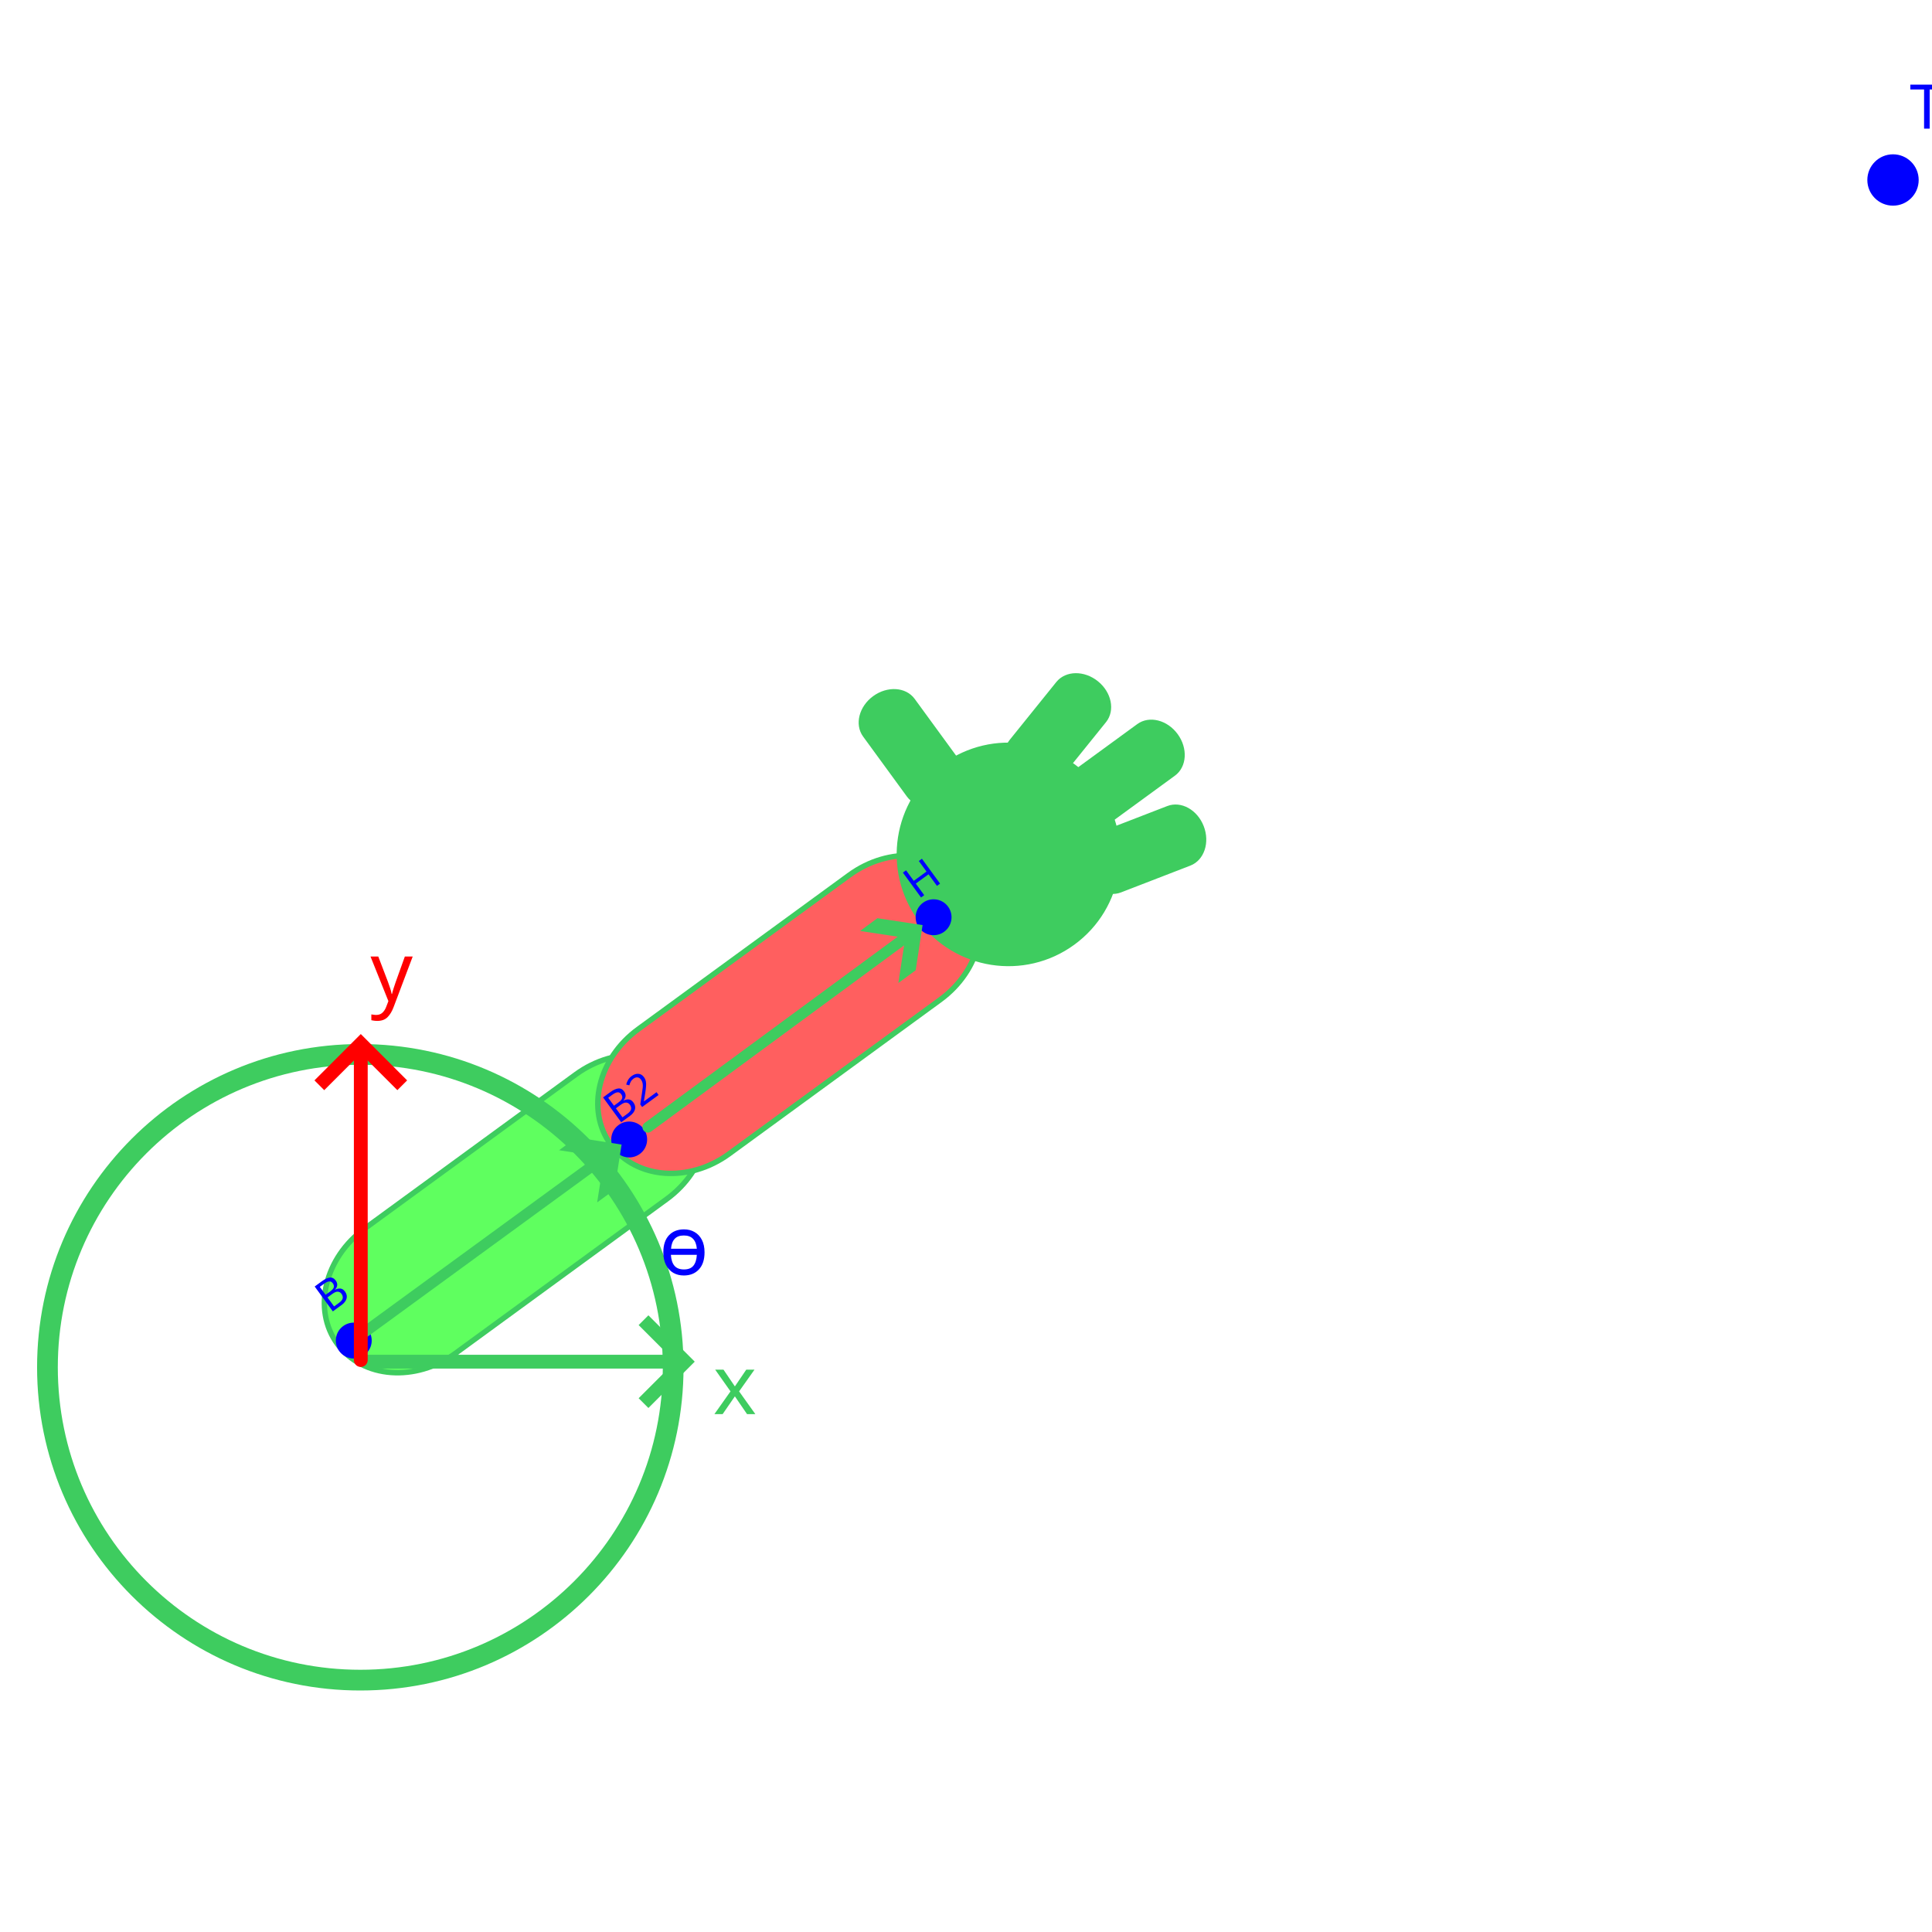
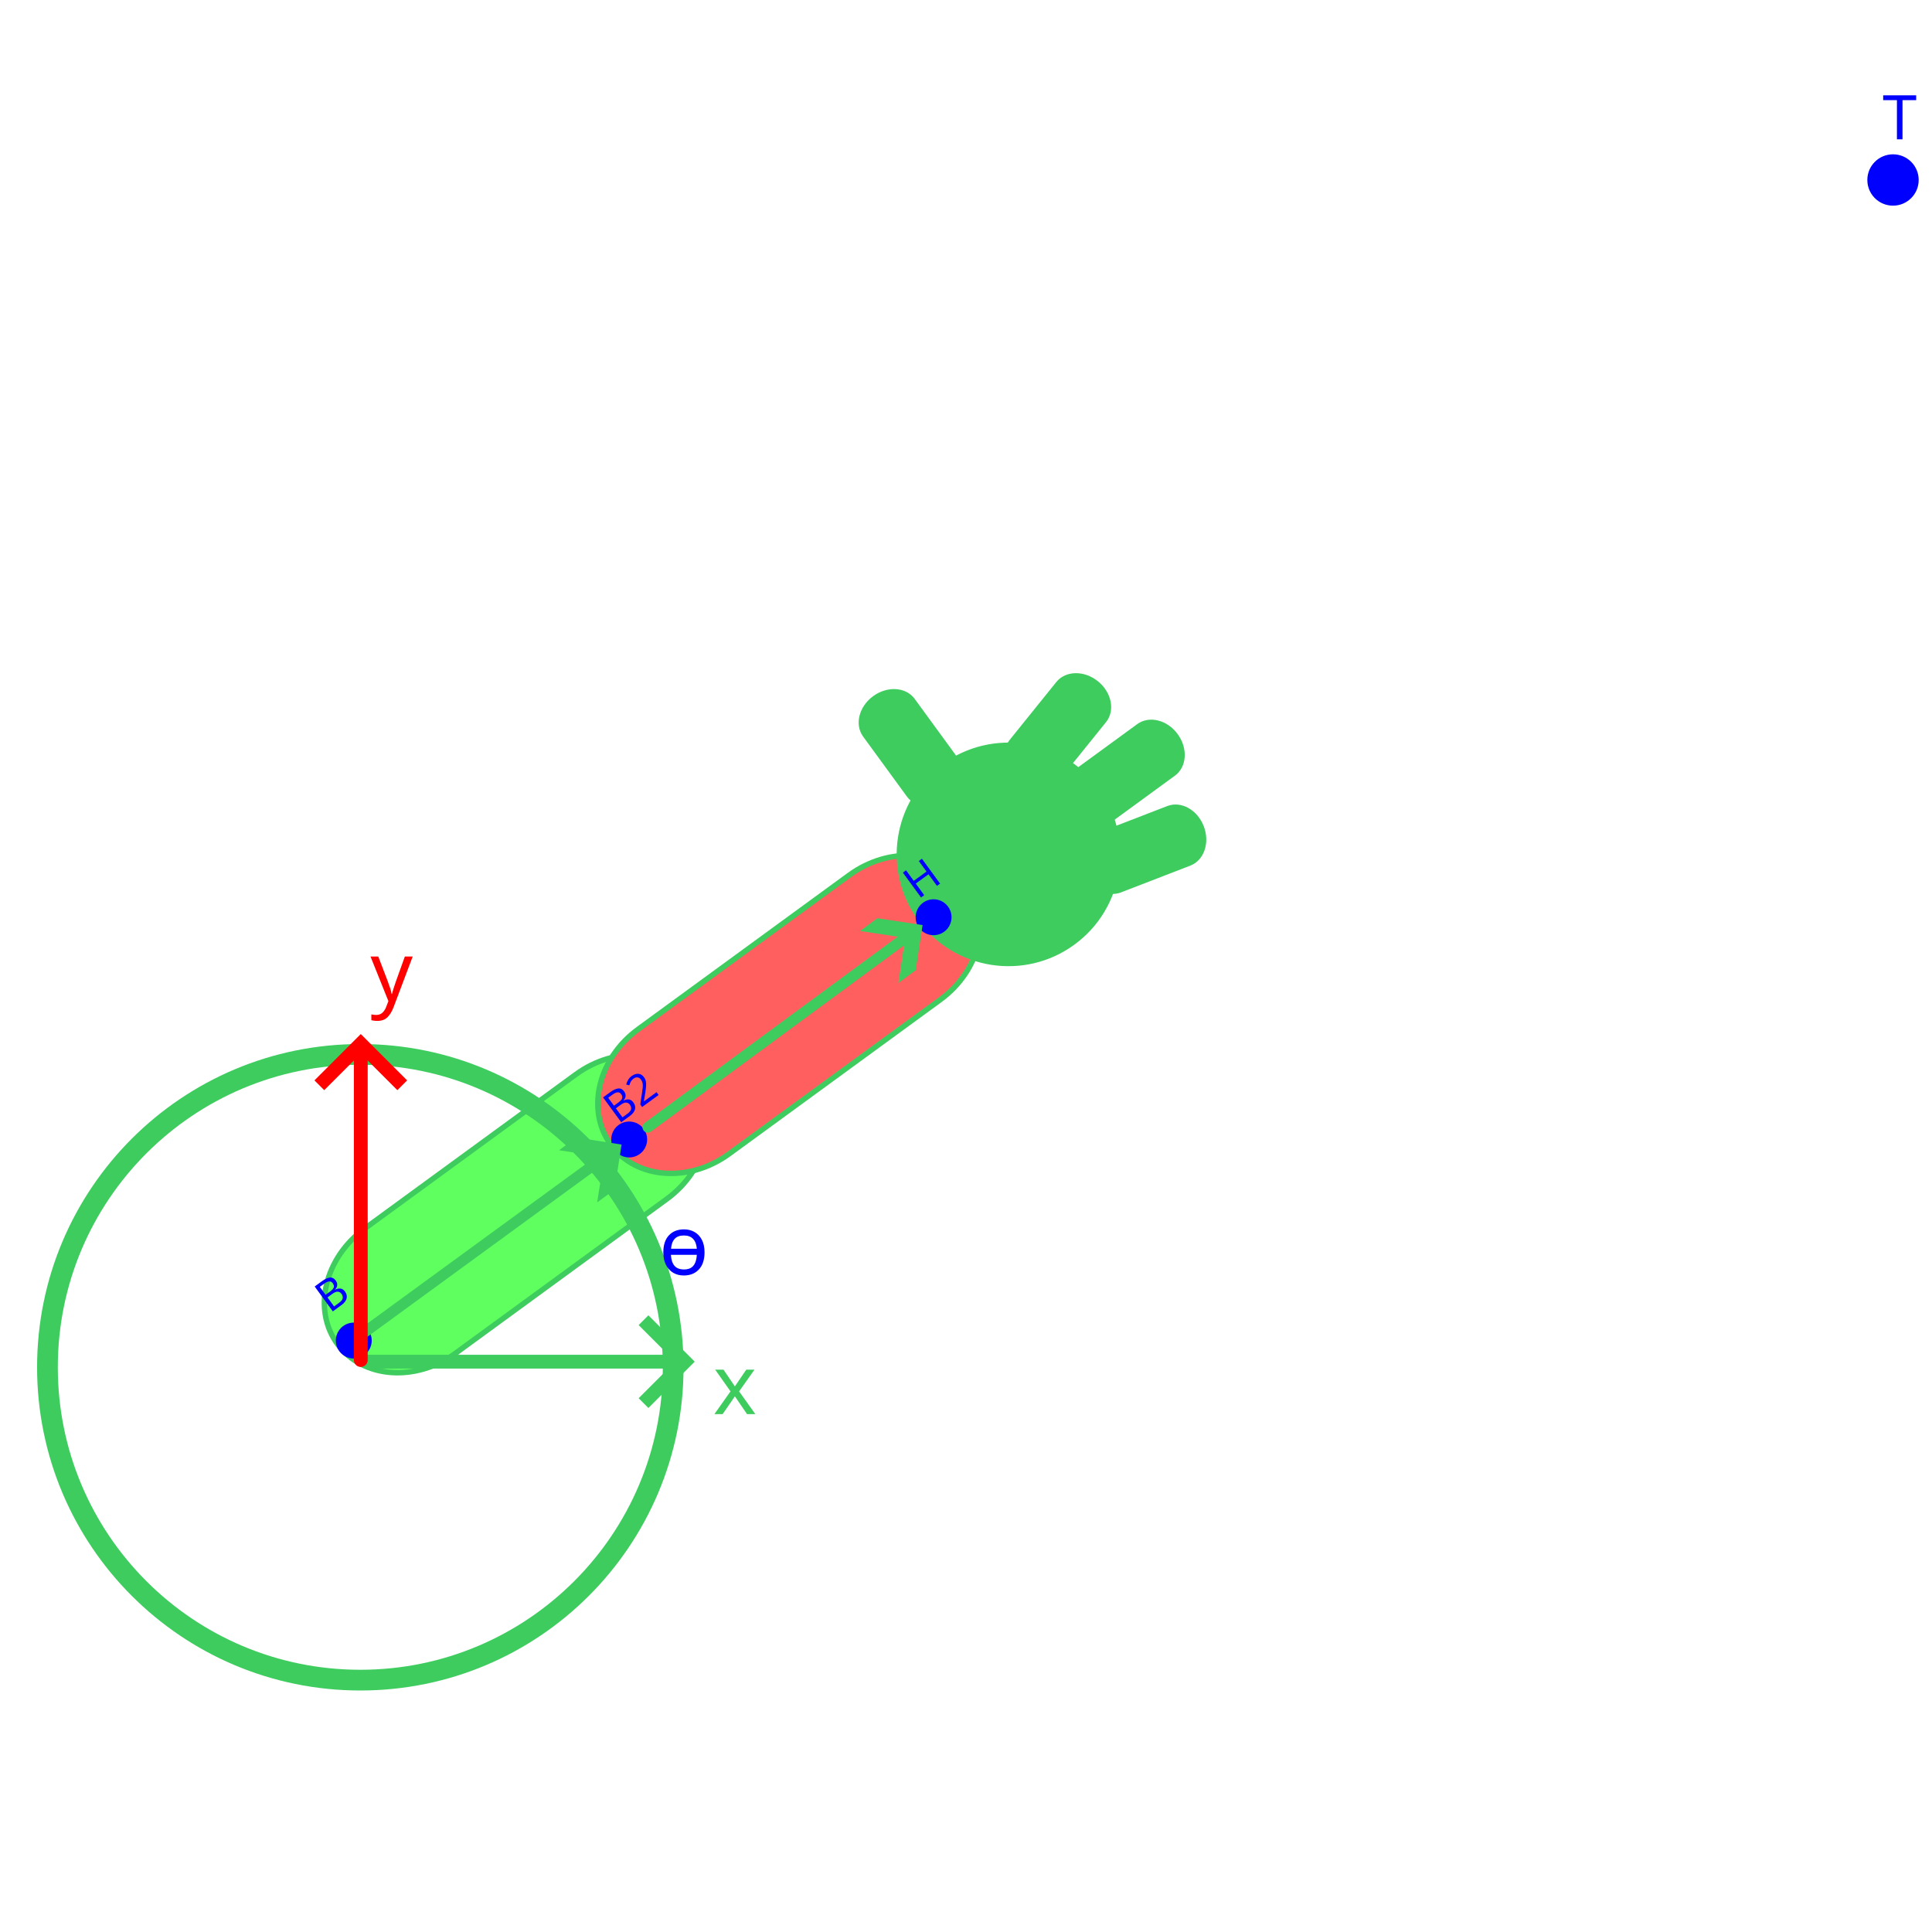
<svg xmlns="http://www.w3.org/2000/svg" width="400" height="400" viewBox="0 0 400 400" version="1.1" id="svg1" xml:space="preserve">
  <defs id="defs1">
    <marker style="overflow:visible" id="ArrowWide" refX="0" refY="0" orient="auto-start-reverse" markerWidth="1" markerHeight="1" viewBox="0 0 1 1" preserveAspectRatio="xMidYMid">
      <path style="fill:none;stroke:context-stroke;stroke-width:1;stroke-linecap:butt" d="M 3,-3 0,0 3,3" transform="rotate(180,0.125,0)" id="path5" />
    </marker>
    <marker style="overflow:visible" id="ArrowWide-7" refX="0" refY="0" orient="auto-start-reverse" markerWidth="1" markerHeight="1" viewBox="0 0 1 1" preserveAspectRatio="xMidYMid">
      <path style="fill:none;stroke:context-stroke;stroke-width:1;stroke-linecap:butt" d="M 3,-3 0,0 3,3" transform="rotate(180,0.125,0)" id="path5-5" />
    </marker>
  </defs>
  <g id="layer1">
    <circle style="fill:#0000ff;fill-opacity:1;stroke-width:1.097;stroke-linecap:round;stroke-linejoin:round;paint-order:stroke fill markers" id="path2" cx="391.928" cy="37.264" r="5.316" />
    <g id="path6" transform="matrix(1.063228,0,0,1.063228,72.95943,-95.63993)" style="display:none">
      <path style="color:#000000;fill:#3ecc5f;stroke-linecap:round;stroke-linejoin:round;-inkscape-stroke:none;paint-order:stroke fill markers" d="M 296.926,125.896 2.42,353.424 a 1.5,1.5 0 0 0 -0.271,2.104 1.5,1.5 0 0 0 2.105,0.27 L 298.76,128.271 a 1.5,1.5 0 0 0 0.27,-2.105 1.5,1.5 0 0 0 -2.104,-0.27 z" id="path8" />
      <path style="color:#000000;fill:#3ecc5f;stroke-linecap:round;stroke-linejoin:round;-inkscape-stroke:none;paint-order:stroke fill markers" d="M 3.336,354.611 297.843,127.084" id="path9" />
      <g id="g7">
        <path style="color:#000000;fill:#3ecc5f;fill-rule:evenodd;-inkscape-stroke:none" d="m 300.217,125.25 -1.62,12.624 -4.748,3.668 1.62,-12.624 -12.624,-1.62 4.748,-3.668 z" id="path7" />
      </g>
    </g>
-     <text xml:space="preserve" style="font-size:12.759px;font-family:Ubuntu;-inkscape-font-specification:Ubuntu;fill:#0000ff;fill-opacity:1;stroke:none;stroke-width:3.19;stroke-linecap:round;stroke-linejoin:round;stroke-opacity:1;paint-order:stroke fill markers" x="395.39" y="26.631" id="text9-2-0">
-       <tspan id="tspan9-9-6" x="395.39" y="26.631" style="stroke-width:3.19">T</tspan>
+     <text xml:space="preserve" style="font-size:12.759px;font-family:Ubuntu;-inkscape-font-specification:Ubuntu;fill:#0000ff;fill-opacity:1;stroke:none;stroke-width:3.19;stroke-linecap:round;stroke-linejoin:round;stroke-opacity:1;paint-order:stroke fill markers" x="389.77" y="28.842" id="text9-2-0">
+       <tspan id="tspan9-9-6" x="389.77" y="28.842" style="stroke-width:3.19">T</tspan>
    </text>
    <g id="g1" style="display:inline" transform="rotate(-36.13268,100.9182,478.2451)">
      <rect style="fill:#5fff5f;fill-opacity:1;stroke:#3ecc5f;stroke-width:2.247;stroke-linecap:round;stroke-linejoin:round;paint-order:stroke fill markers" id="rect1" width="30.814" height="90.324" x="283.004" y="-284.64" rx="15.407" ry="18.107" transform="rotate(90)" />
      <circle style="fill:#0000ff;fill-opacity:1;stroke-width:0.767;stroke-linecap:round;stroke-linejoin:round;paint-order:stroke fill markers" id="path2-0" cx="196.908" cy="299.834" r="3.716" />
      <rect style="fill:#ff5f5f;fill-opacity:1;stroke:#3ecc5f;stroke-width:2.247;stroke-linecap:round;stroke-linejoin:round;paint-order:stroke fill markers" id="rect1-7" width="30.814" height="90.324" x="283.057" y="-354.693" rx="15.407" ry="18.107" transform="rotate(90)" />
      <rect style="fill:#3ecc5f;stroke:#3ecc5f;stroke-width:0.762;stroke-linecap:round;stroke-linejoin:round;paint-order:stroke fill markers" id="rect1-7-6" width="12.462" height="25.687" x="-368.66" y="-281.552" rx="6.231" ry="5.149" transform="scale(-1)" />
      <rect style="fill:#3ecc5f;stroke:#3ecc5f;stroke-width:0.762;stroke-linecap:round;stroke-linejoin:round;paint-order:stroke fill markers" id="rect1-7-6-9" width="12.462" height="25.687" x="-381.116" y="289.489" rx="6.231" ry="5.149" transform="rotate(-105)" />
      <rect style="fill:#3ecc5f;stroke:#3ecc5f;stroke-width:0.762;stroke-linecap:round;stroke-linejoin:round;paint-order:stroke fill markers" id="rect1-7-6-9-3" width="12.462" height="25.687" x="-305.245" y="382.647" rx="6.231" ry="5.149" transform="rotate(-90)" />
      <rect style="fill:#3ecc5f;stroke:#3ecc5f;stroke-width:0.762;stroke-linecap:round;stroke-linejoin:round;paint-order:stroke fill markers" id="rect1-7-6-9-3-2" width="12.462" height="25.687" x="-208.997" y="444.27" rx="6.231" ry="5.149" transform="rotate(-75)" />
      <circle style="fill:#3ecc5f;stroke:#3ecc5f;stroke-width:2.286;stroke-linecap:round;stroke-linejoin:round;paint-order:stroke fill markers" id="path1" cx="298.464" cy="-365.735" r="22" transform="rotate(90)" />
      <circle style="fill:#0000ff;fill-opacity:1;stroke-width:0.767;stroke-linecap:round;stroke-linejoin:round;paint-order:stroke fill markers" id="path2-2" cx="267.51" cy="299.834" r="3.716" />
      <circle style="fill:#0000ff;fill-opacity:1;stroke-width:0.767;stroke-linecap:round;stroke-linejoin:round;paint-order:stroke fill markers" id="path2-2-7" cx="345.544" cy="299.834" r="3.716" />
      <text xml:space="preserve" style="font-size:8.918px;font-family:Ubuntu;-inkscape-font-specification:Ubuntu;fill:#0000ff;fill-opacity:1;stroke:none;stroke-width:2.23;stroke-linecap:round;stroke-linejoin:round;stroke-opacity:1;paint-order:stroke fill markers" x="267.421" y="295.984" id="text9-2-0-9">
        <tspan id="tspan9-9-6-2" x="267.421" y="295.984" style="stroke-width:2.23">B2</tspan>
      </text>
      <text xml:space="preserve" style="font-size:8.918px;font-family:Ubuntu;-inkscape-font-specification:Ubuntu;fill:#0000ff;fill-opacity:1;stroke:none;stroke-width:2.23;stroke-linecap:round;stroke-linejoin:round;stroke-opacity:1;paint-order:stroke fill markers" x="345" y="295" id="text9-2-0-9-2">
        <tspan id="tspan9-9-6-2-9" x="345" y="295" style="stroke-width:2.23">H</tspan>
      </text>
      <text xml:space="preserve" style="font-size:8.918px;font-family:Ubuntu;-inkscape-font-specification:Ubuntu;fill:#0000ff;fill-opacity:1;stroke:none;stroke-width:2.23;stroke-linecap:round;stroke-linejoin:round;stroke-opacity:1;paint-order:stroke fill markers" x="196.114" y="292.402" id="text9-2-0-8">
        <tspan id="tspan9-9-6-7" x="196.114" y="292.402" style="stroke-width:2.23">B</tspan>
      </text>
      <g id="path10" transform="matrix(0.7431815,0,0,0.7431815,193.1918,36.00424)">
        <path style="color:#000000;fill:#3ecc5f;stroke-linecap:round;stroke-linejoin:round;-inkscape-stroke:none;paint-order:stroke fill markers" d="m 8.676,353.395 a 1.5,1.5 0 0 0 -1.5,1.5 1.5,1.5 0 0 0 1.5,1.5 H 94.459 a 1.5,1.5 0 0 0 1.5,-1.5 1.5,1.5 0 0 0 -1.5,-1.5 z" id="path13" />
        <path style="color:#000000;fill:#0000ff;stroke-linecap:round;stroke-linejoin:round;-inkscape-stroke:none;paint-order:stroke fill markers" d="M 8.676,354.895 H 94.459" id="path14" />
        <g id="g12">
          <path style="color:#000000;fill:#3ecc5f;fill-rule:evenodd;-inkscape-stroke:none" d="m 97.459,354.895 -9,9 h -6 l 9,-9 -9,-9 h 6 z" id="path12" />
        </g>
      </g>
      <g id="path10-6" transform="matrix(0.7431815,0,0,0.7431815,193.1918,36.00424)">
        <path style="color:#000000;fill:#3ecc5f;stroke-linecap:round;stroke-linejoin:round;-inkscape-stroke:none;paint-order:stroke fill markers" d="m 198.23,353.467 -92.02,0.346 a 1.5,1.5 0 0 0 -1.494,1.506 1.5,1.5 0 0 0 1.506,1.494 l 92.02,-0.346 a 1.5,1.5 0 0 0 1.494,-1.506 1.5,1.5 0 0 0 -1.506,-1.494 z" id="path16" />
        <path style="color:#000000;fill:#0000ff;stroke-linecap:round;stroke-linejoin:round;-inkscape-stroke:none;paint-order:stroke fill markers" d="m 106.217,355.313 92.019,-0.346" id="path17" />
        <g id="g15">
          <path style="color:#000000;fill:#3ecc5f;fill-rule:evenodd;-inkscape-stroke:none" d="m 201.236,354.955 -8.966,9.034 -6,0.023 8.966,-9.034 -9.034,-8.966 6,-0.023 z" id="path15" />
        </g>
      </g>
    </g>
    <circle style="fill:none;stroke:#3ecc5f;stroke-width:4.292;stroke-linecap:round;stroke-linejoin:round;paint-order:stroke fill markers" id="path3" cx="74.598" cy="283.079" r="64.775" />
    <path style="fill:none;stroke:#3ecc5f;stroke-width:2.861;stroke-linecap:round;stroke-linejoin:round;stroke-dasharray:none;marker-end:url(#ArrowWide);paint-order:stroke fill markers" d="M 76.348,281.916 H 141.101" id="path4" />
    <path style="fill:#3ecc5f;fill-opacity:1;stroke:#ff0000;stroke-width:2.861;stroke-linecap:round;stroke-linejoin:round;stroke-dasharray:none;marker-end:url(#ArrowWide-7);paint-order:stroke fill markers" d="M 74.698,281.581 V 216.827" id="path4-6" />
    <text xml:space="preserve" style="font-size:17.168px;font-family:Ubuntu;-inkscape-font-specification:Ubuntu;fill:#3ecc5f;fill-opacity:1;stroke:none;stroke-width:2.861;stroke-linecap:round;stroke-linejoin:round;stroke-dasharray:none;paint-order:stroke fill markers" x="147.602" y="292.774" id="text5">
      <tspan id="tspan5" x="147.602" y="292.774" style="stroke-width:2.861">x</tspan>
    </text>
    <text xml:space="preserve" style="font-size:17.168px;font-family:Ubuntu;-inkscape-font-specification:Ubuntu;fill:#ff0000;fill-opacity:1;stroke:none;stroke-width:2.861;stroke-linecap:round;stroke-linejoin:round;stroke-dasharray:none;paint-order:stroke fill markers" x="76.694" y="207.245" id="text5-7">
      <tspan id="tspan5-0" x="76.694" y="207.245" style="stroke-width:2.861">y</tspan>
    </text>
    <text xml:space="preserve" style="font-size:17.168px;font-family:Ubuntu;-inkscape-font-specification:Ubuntu;fill:#0000ff;fill-opacity:1;stroke:none;stroke-width:2.861;stroke-linecap:round;stroke-linejoin:round;stroke-dasharray:none;paint-order:stroke fill markers" x="136.397" y="263.904" id="text6">
      <tspan id="tspan6" x="136.397" y="263.904" style="stroke-width:2.861">ɵ</tspan>
    </text>
  </g>
</svg>
